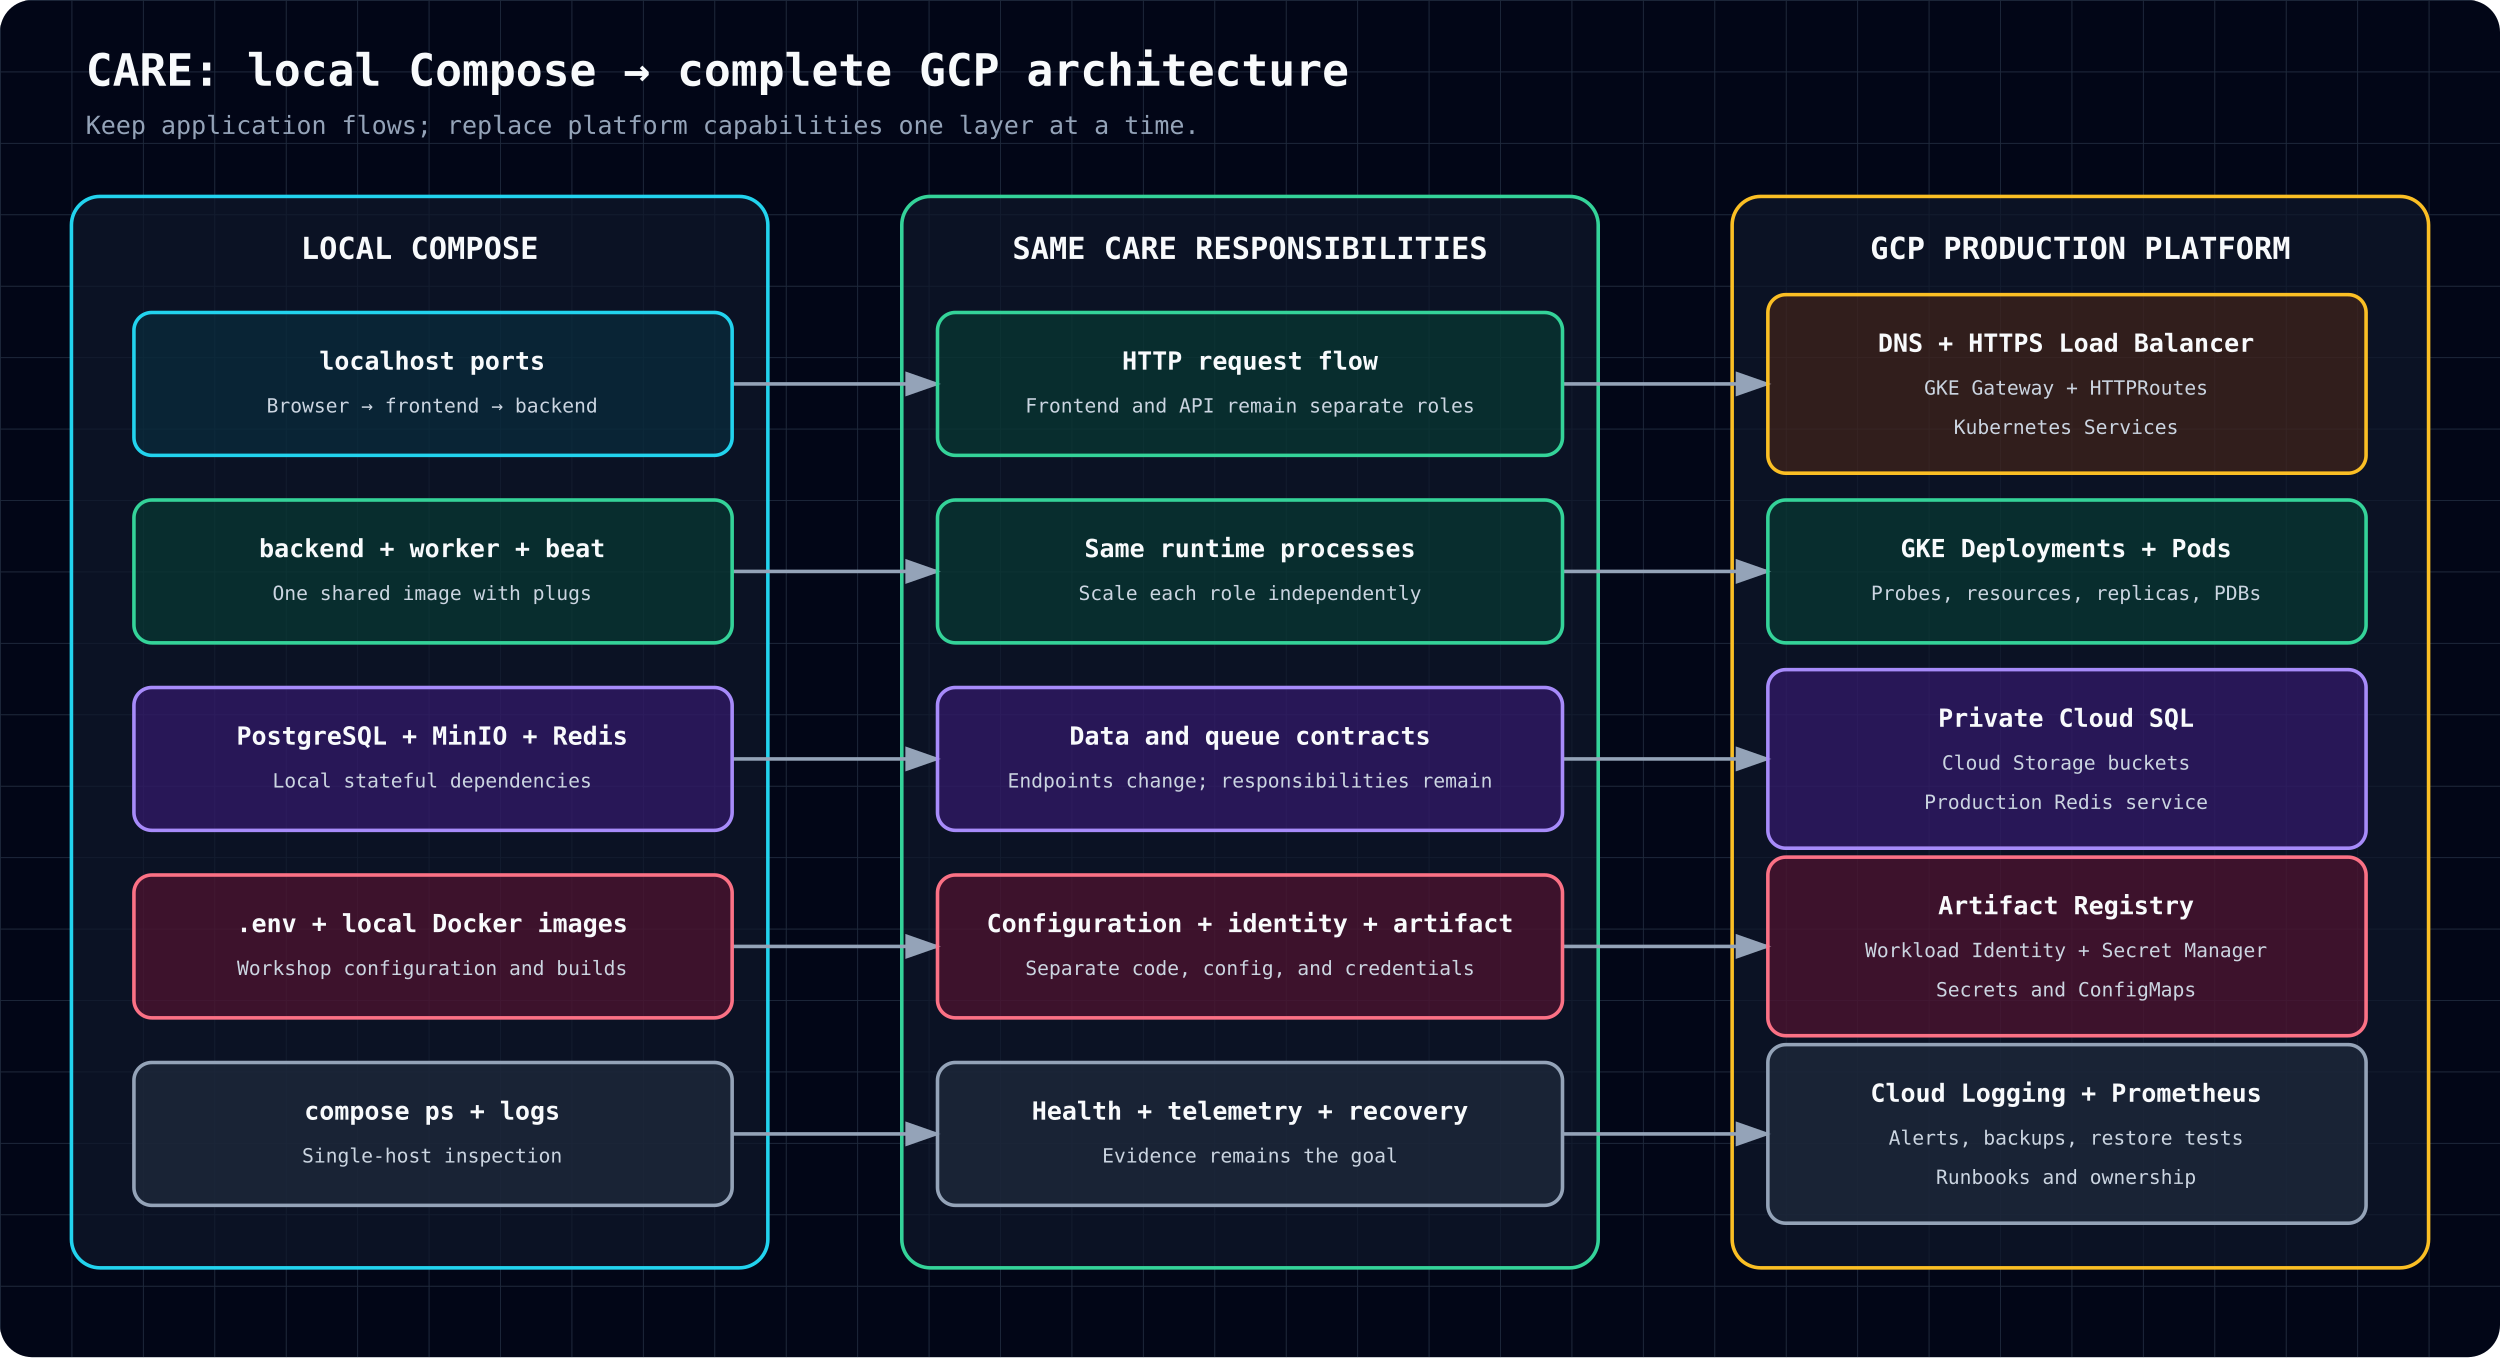
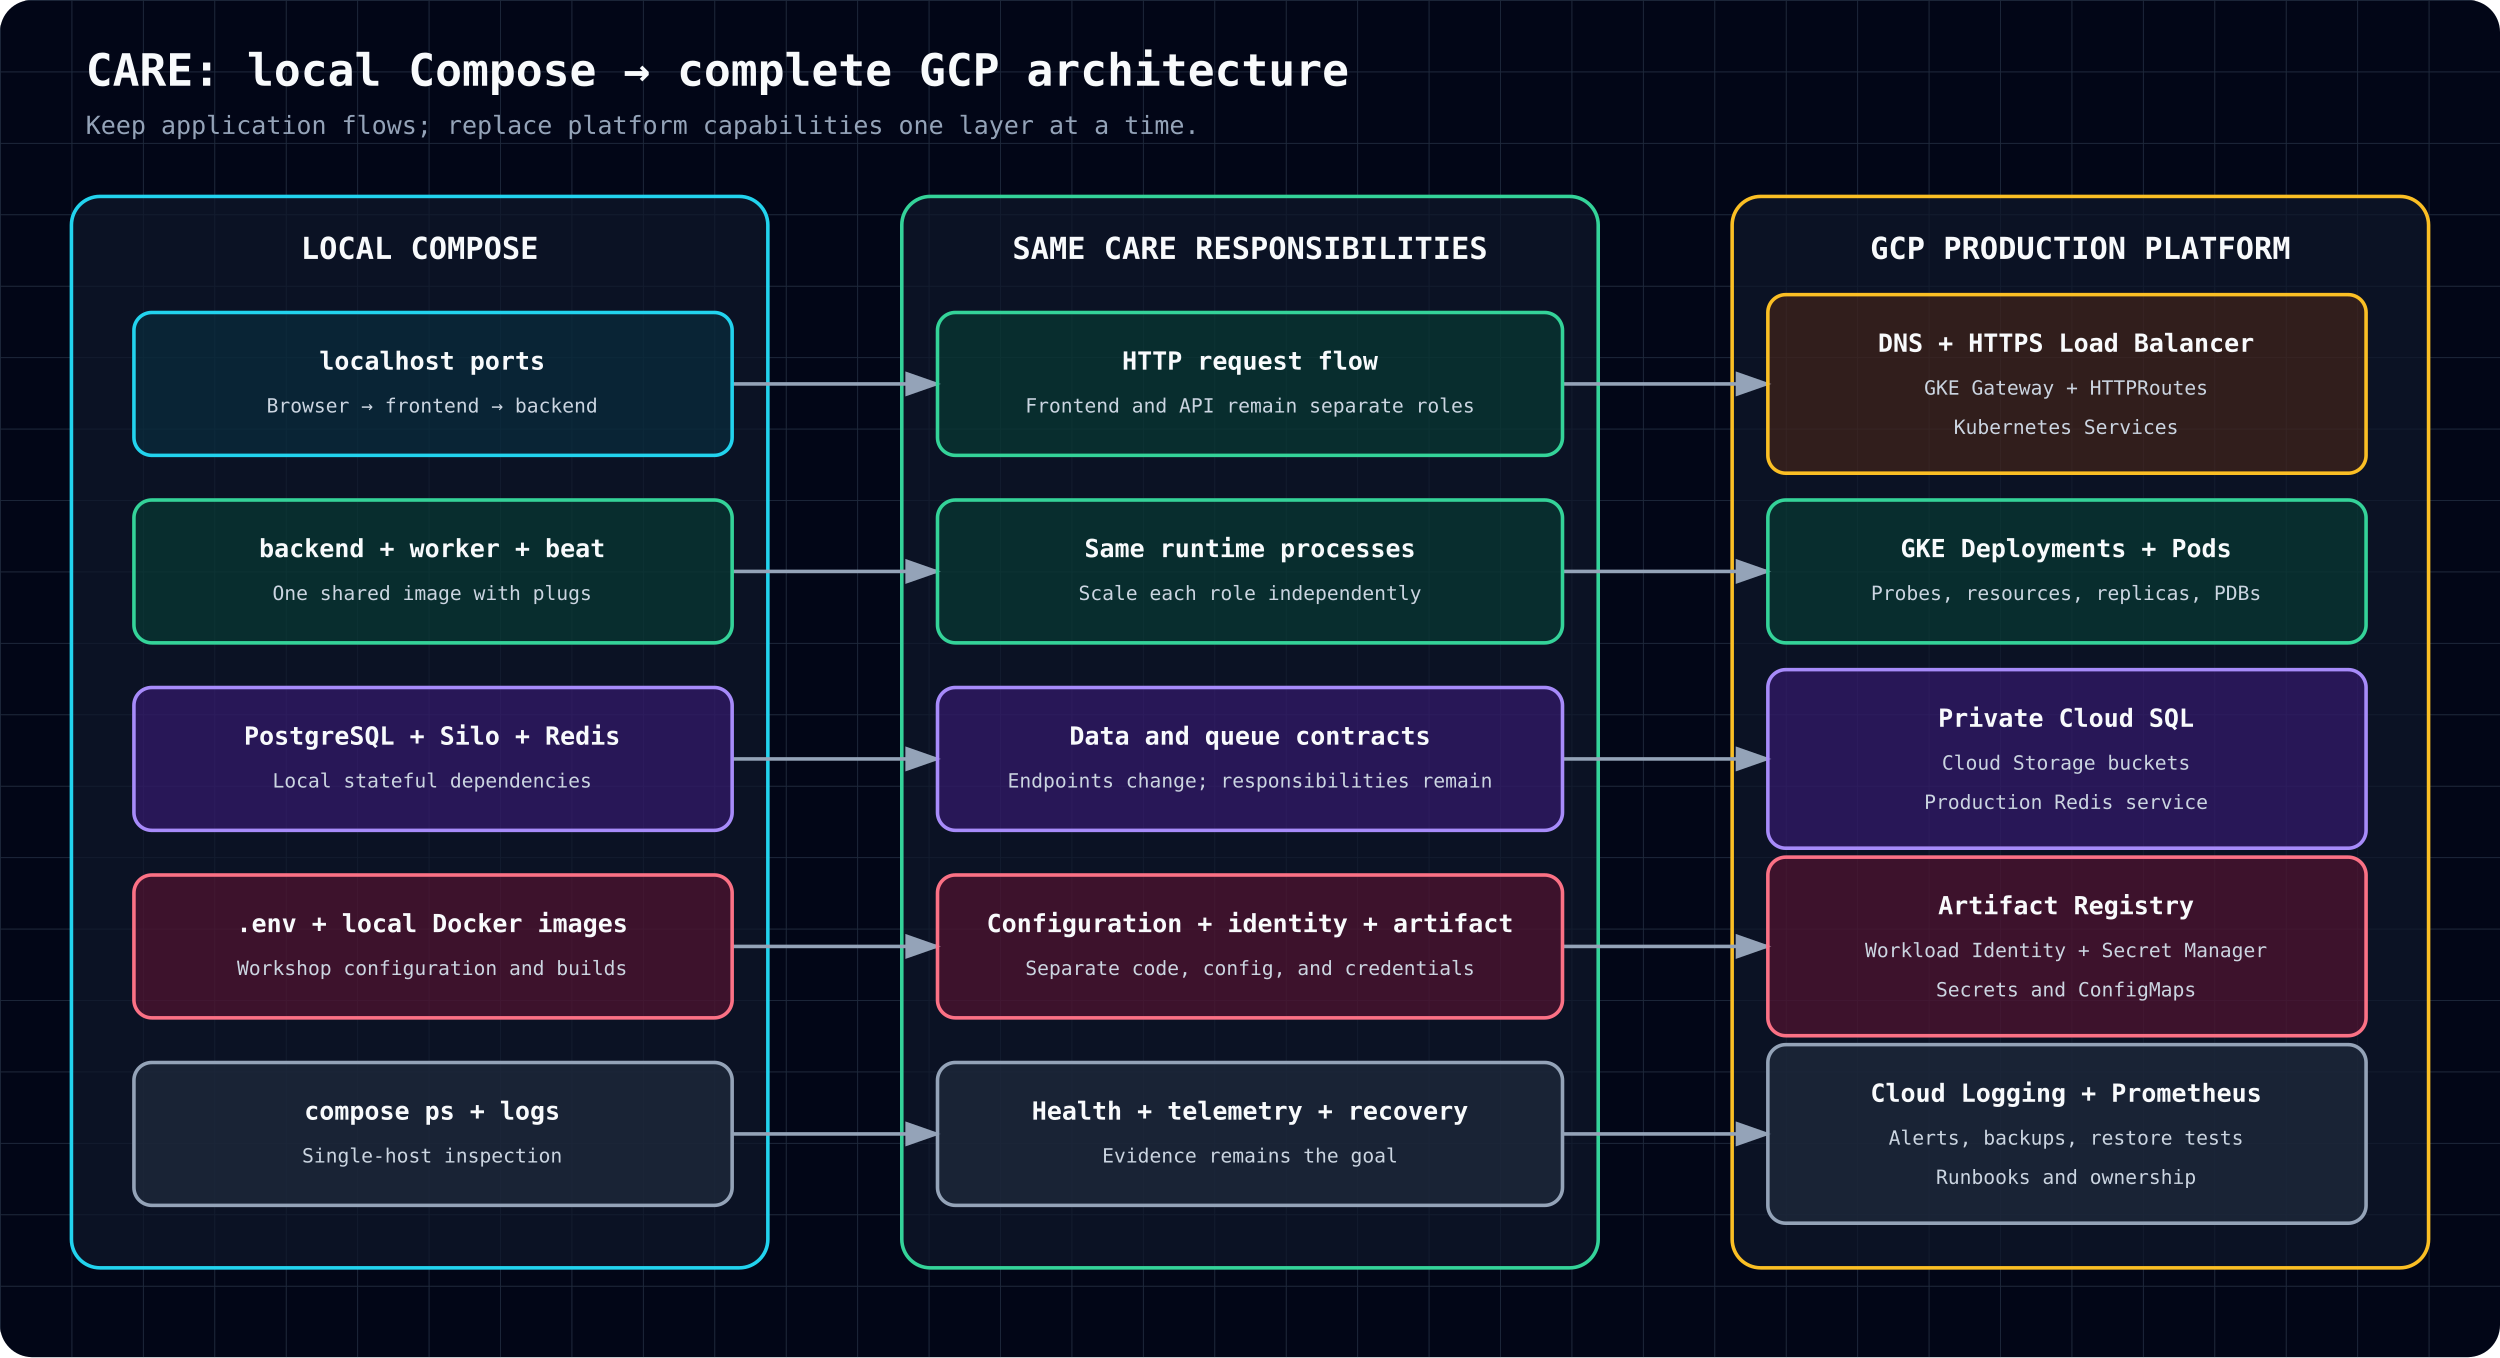
<svg xmlns="http://www.w3.org/2000/svg" width="1400" height="760" viewBox="0 0 1400 760" role="img" aria-labelledby="title desc">
  <defs>
    <pattern id="grid" width="40" height="40" patternUnits="userSpaceOnUse">
      <path d="M40 0H0V40" fill="none" stroke="#1e293b" />
    </pattern>
    <marker id="arrow" markerWidth="10" markerHeight="7" refX="9" refY="3.5" orient="auto">
      <polygon points="0 0,10 3.5,0 7" fill="#94a3b8" />
    </marker>
    <style>
      .title{font:700 25px ui-monospace,SFMono-Regular,Menlo,monospace;fill:#f8fafc}.sub{font:14px ui-monospace,SFMono-Regular,Menlo,monospace;fill:#94a3b8}.head{font:700 17px ui-monospace,SFMono-Regular,Menlo,monospace;fill:#f8fafc;text-anchor:middle}.name{font:700 14px ui-monospace,SFMono-Regular,Menlo,monospace;fill:#f8fafc;text-anchor:middle}.detail{font:11px ui-monospace,SFMono-Regular,Menlo,monospace;fill:#cbd5e1;text-anchor:middle}.arrow{fill:none;stroke:#94a3b8;stroke-width:2;marker-end:url(#arrow)}
    </style>
  </defs>
  <rect width="1400" height="760" rx="18" fill="#020617" />
  <rect width="1400" height="760" rx="18" fill="url(#grid)" />
  <text x="48" y="48" class="title">CARE: local Compose → complete GCP architecture</text>
  <text x="48" y="75" class="sub">Keep application flows; replace platform capabilities one layer at a time.</text>
  <rect x="40" y="110" width="390" height="600" rx="16" fill="rgba(15,23,42,.7)" stroke="#22d3ee" stroke-width="2" />
  <text x="235" y="145" class="head">LOCAL COMPOSE</text>
  <rect x="505" y="110" width="390" height="600" rx="16" fill="rgba(15,23,42,.7)" stroke="#34d399" stroke-width="2" />
  <text x="700" y="145" class="head">SAME CARE RESPONSIBILITIES</text>
  <rect x="970" y="110" width="390" height="600" rx="16" fill="rgba(15,23,42,.7)" stroke="#fbbf24" stroke-width="2" />
  <text x="1165" y="145" class="head">GCP PRODUCTION PLATFORM</text>
  <path class="arrow" d="M410 215H525" />
  <path class="arrow" d="M875 215H990" />
  <path class="arrow" d="M410 320H525" />
  <path class="arrow" d="M875 320H990" />
  <path class="arrow" d="M410 425H525" />
  <path class="arrow" d="M875 425H990" />
  <path class="arrow" d="M410 530H525" />
  <path class="arrow" d="M875 530H990" />
  <path class="arrow" d="M410 635H525" />
  <path class="arrow" d="M875 635H990" />
  <rect x="75" y="175" width="335" height="80" rx="10" fill="rgba(8,51,68,.55)" stroke="#22d3ee" stroke-width="2" />
  <text x="242" y="207" class="name">localhost ports</text>
  <text x="242" y="231" class="detail">Browser → frontend → backend</text>
  <rect x="525" y="175" width="350" height="80" rx="10" fill="rgba(6,78,59,.45)" stroke="#34d399" stroke-width="2" />
  <text x="700" y="207" class="name">HTTP request flow</text>
  <text x="700" y="231" class="detail">Frontend and API remain separate roles</text>
  <rect x="990" y="165" width="335" height="100" rx="10" fill="rgba(120,53,15,.35)" stroke="#fbbf24" stroke-width="2" />
  <text x="1157" y="197" class="name">DNS + HTTPS Load Balancer</text>
  <text x="1157" y="221" class="detail">GKE Gateway + HTTPRoutes</text>
  <text x="1157" y="243" class="detail">Kubernetes Services</text>
  <rect x="75" y="280" width="335" height="80" rx="10" fill="rgba(6,78,59,.45)" stroke="#34d399" stroke-width="2" />
  <text x="242" y="312" class="name">backend + worker + beat</text>
  <text x="242" y="336" class="detail">One shared image with plugs</text>
  <rect x="525" y="280" width="350" height="80" rx="10" fill="rgba(6,78,59,.45)" stroke="#34d399" stroke-width="2" />
  <text x="700" y="312" class="name">Same runtime processes</text>
  <text x="700" y="336" class="detail">Scale each role independently</text>
  <rect x="990" y="280" width="335" height="80" rx="10" fill="rgba(6,78,59,.45)" stroke="#34d399" stroke-width="2" />
  <text x="1157" y="312" class="name">GKE Deployments + Pods</text>
  <text x="1157" y="336" class="detail">Probes, resources, replicas, PDBs</text>
  <rect x="75" y="385" width="335" height="80" rx="10" fill="rgba(76,29,149,.45)" stroke="#a78bfa" stroke-width="2" />
-   <text x="242" y="417" class="name">PostgreSQL + MinIO + Redis</text>
+   <text x="242" y="417" class="name">PostgreSQL + Silo + Redis</text>
  <text x="242" y="441" class="detail">Local stateful dependencies</text>
  <rect x="525" y="385" width="350" height="80" rx="10" fill="rgba(76,29,149,.45)" stroke="#a78bfa" stroke-width="2" />
  <text x="700" y="417" class="name">Data and queue contracts</text>
  <text x="700" y="441" class="detail">Endpoints change; responsibilities remain</text>
  <rect x="990" y="375" width="335" height="100" rx="10" fill="rgba(76,29,149,.45)" stroke="#a78bfa" stroke-width="2" />
  <text x="1157" y="407" class="name">Private Cloud SQL</text>
  <text x="1157" y="431" class="detail">Cloud Storage buckets</text>
  <text x="1157" y="453" class="detail">Production Redis service</text>
  <rect x="75" y="490" width="335" height="80" rx="10" fill="rgba(136,19,55,.4)" stroke="#fb7185" stroke-width="2" />
  <text x="242" y="522" class="name">.env + local Docker images</text>
  <text x="242" y="546" class="detail">Workshop configuration and builds</text>
  <rect x="525" y="490" width="350" height="80" rx="10" fill="rgba(136,19,55,.4)" stroke="#fb7185" stroke-width="2" />
  <text x="700" y="522" class="name">Configuration + identity + artifact</text>
  <text x="700" y="546" class="detail">Separate code, config, and credentials</text>
  <rect x="990" y="480" width="335" height="100" rx="10" fill="rgba(136,19,55,.4)" stroke="#fb7185" stroke-width="2" />
  <text x="1157" y="512" class="name">Artifact Registry</text>
  <text x="1157" y="536" class="detail">Workload Identity + Secret Manager</text>
  <text x="1157" y="558" class="detail">Secrets and ConfigMaps</text>
  <rect x="75" y="595" width="335" height="80" rx="10" fill="rgba(30,41,59,.75)" stroke="#94a3b8" stroke-width="2" />
  <text x="242" y="627" class="name">compose ps + logs</text>
  <text x="242" y="651" class="detail">Single-host inspection</text>
  <rect x="525" y="595" width="350" height="80" rx="10" fill="rgba(30,41,59,.75)" stroke="#94a3b8" stroke-width="2" />
  <text x="700" y="627" class="name">Health + telemetry + recovery</text>
  <text x="700" y="651" class="detail">Evidence remains the goal</text>
  <rect x="990" y="585" width="335" height="100" rx="10" fill="rgba(30,41,59,.75)" stroke="#94a3b8" stroke-width="2" />
  <text x="1157" y="617" class="name">Cloud Logging + Prometheus</text>
  <text x="1157" y="641" class="detail">Alerts, backups, restore tests</text>
  <text x="1157" y="663" class="detail">Runbooks and ownership</text>
</svg>
